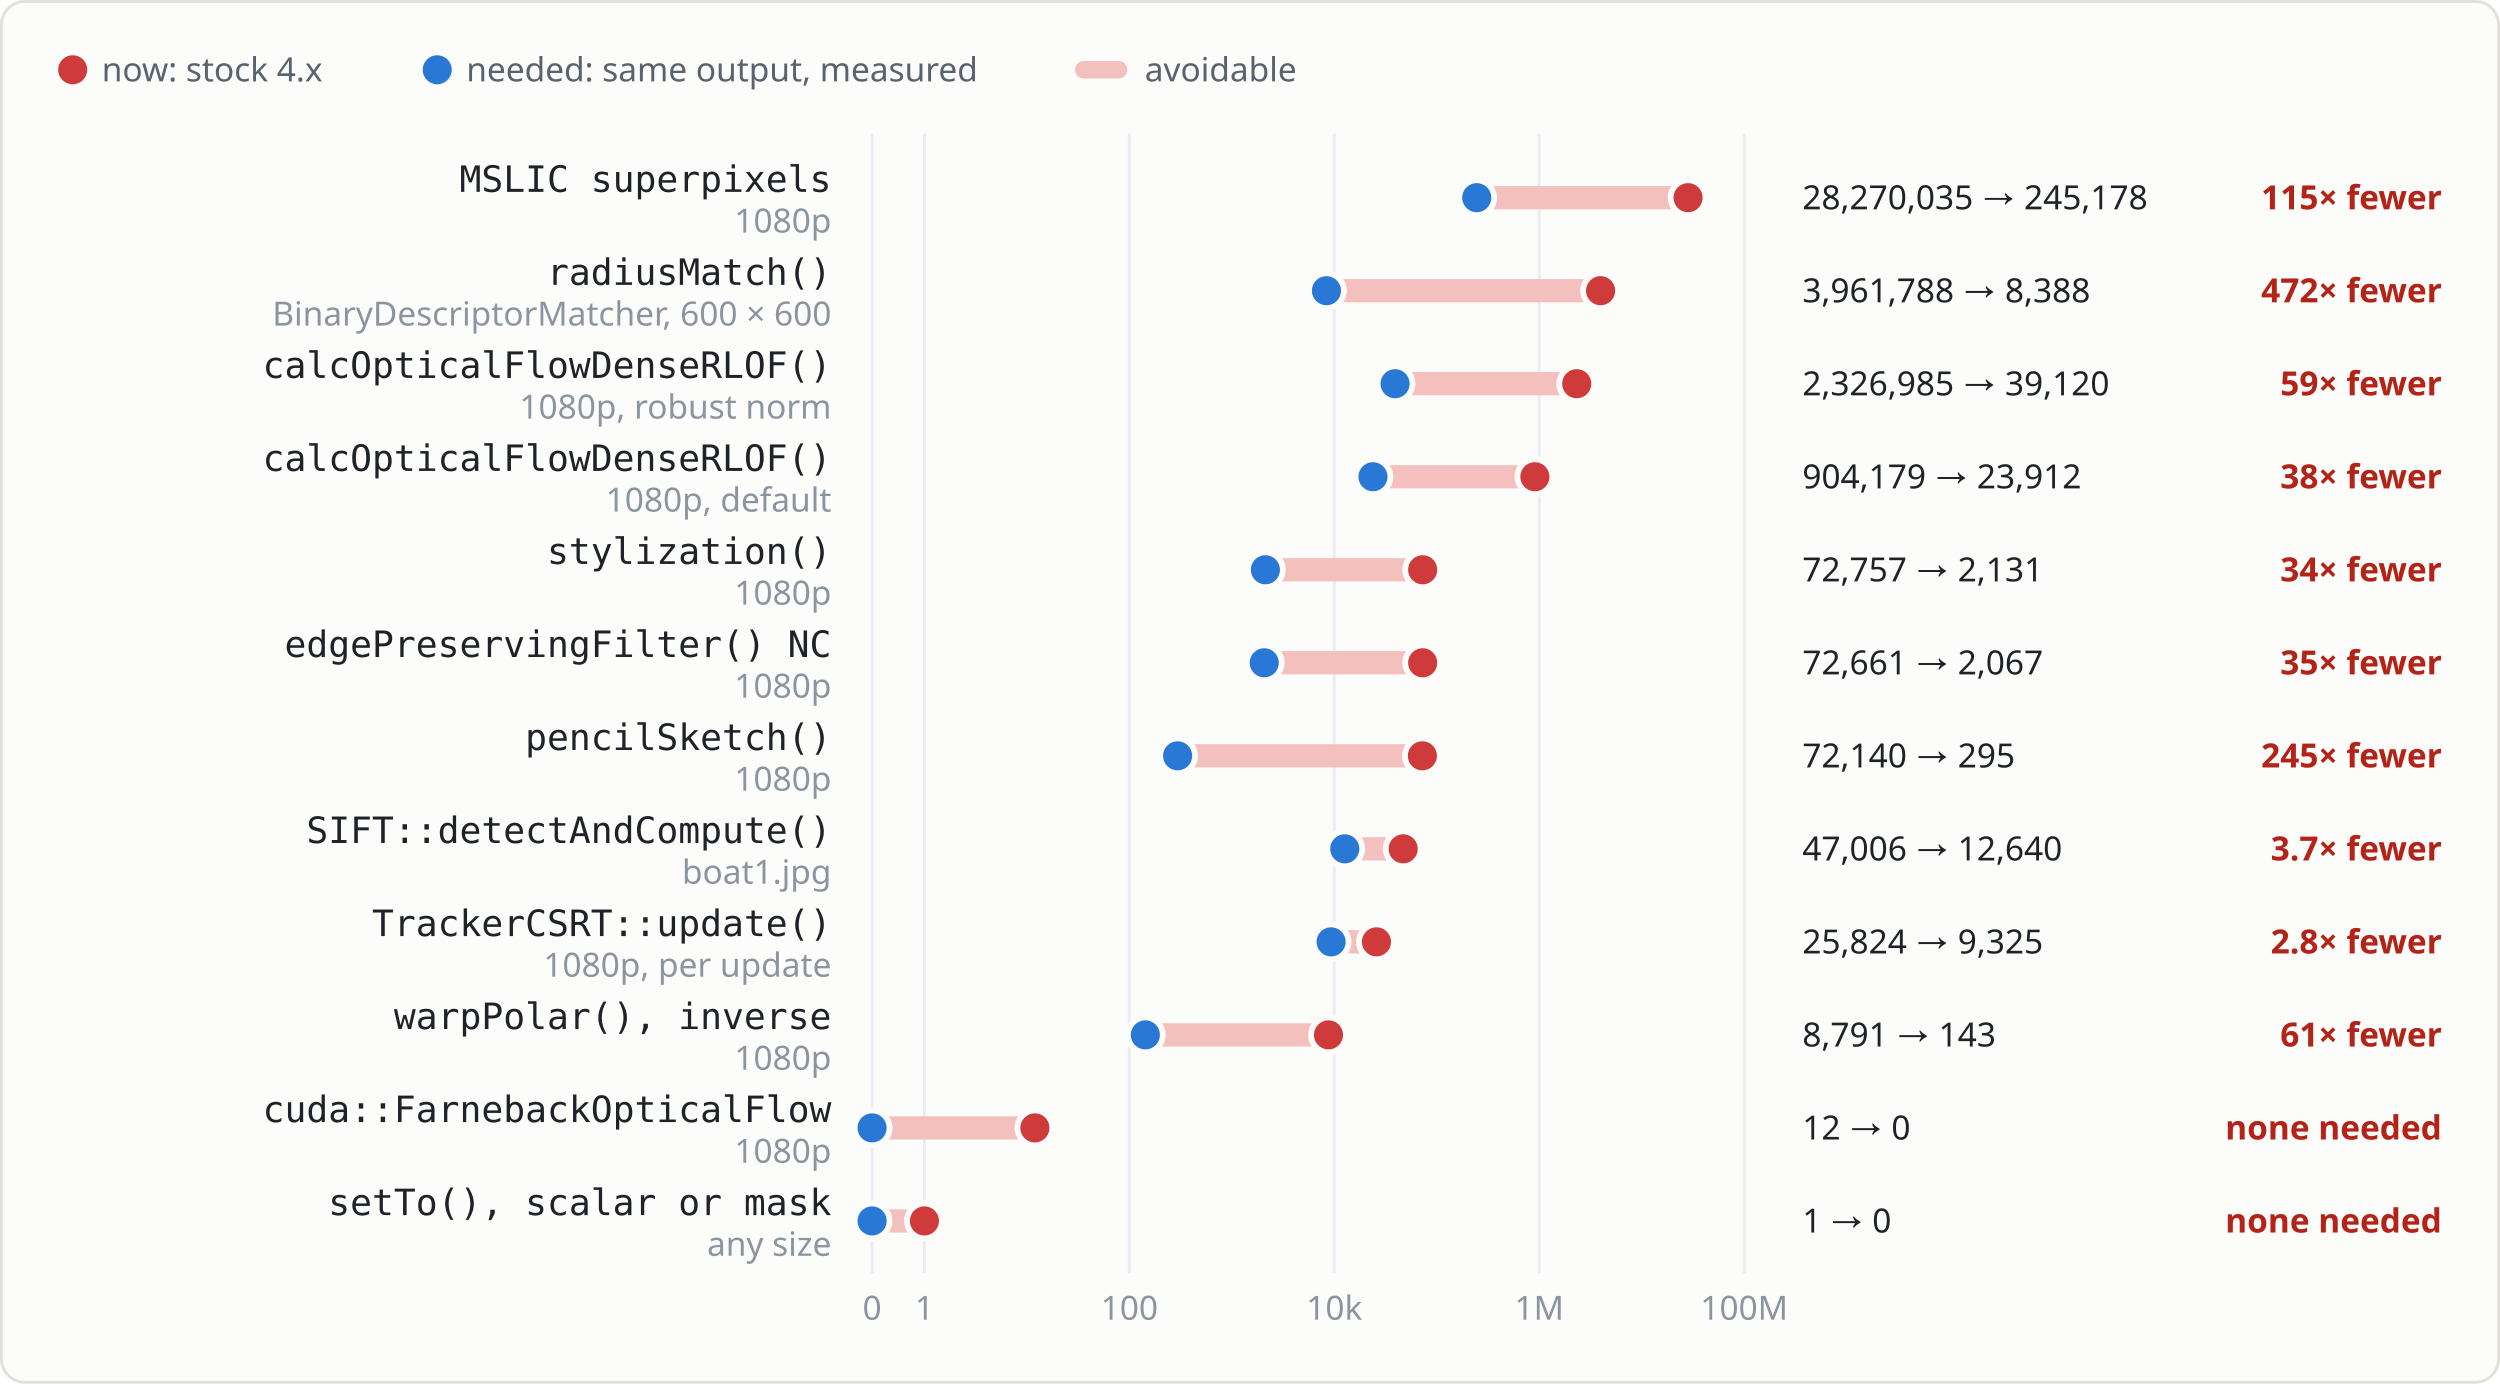
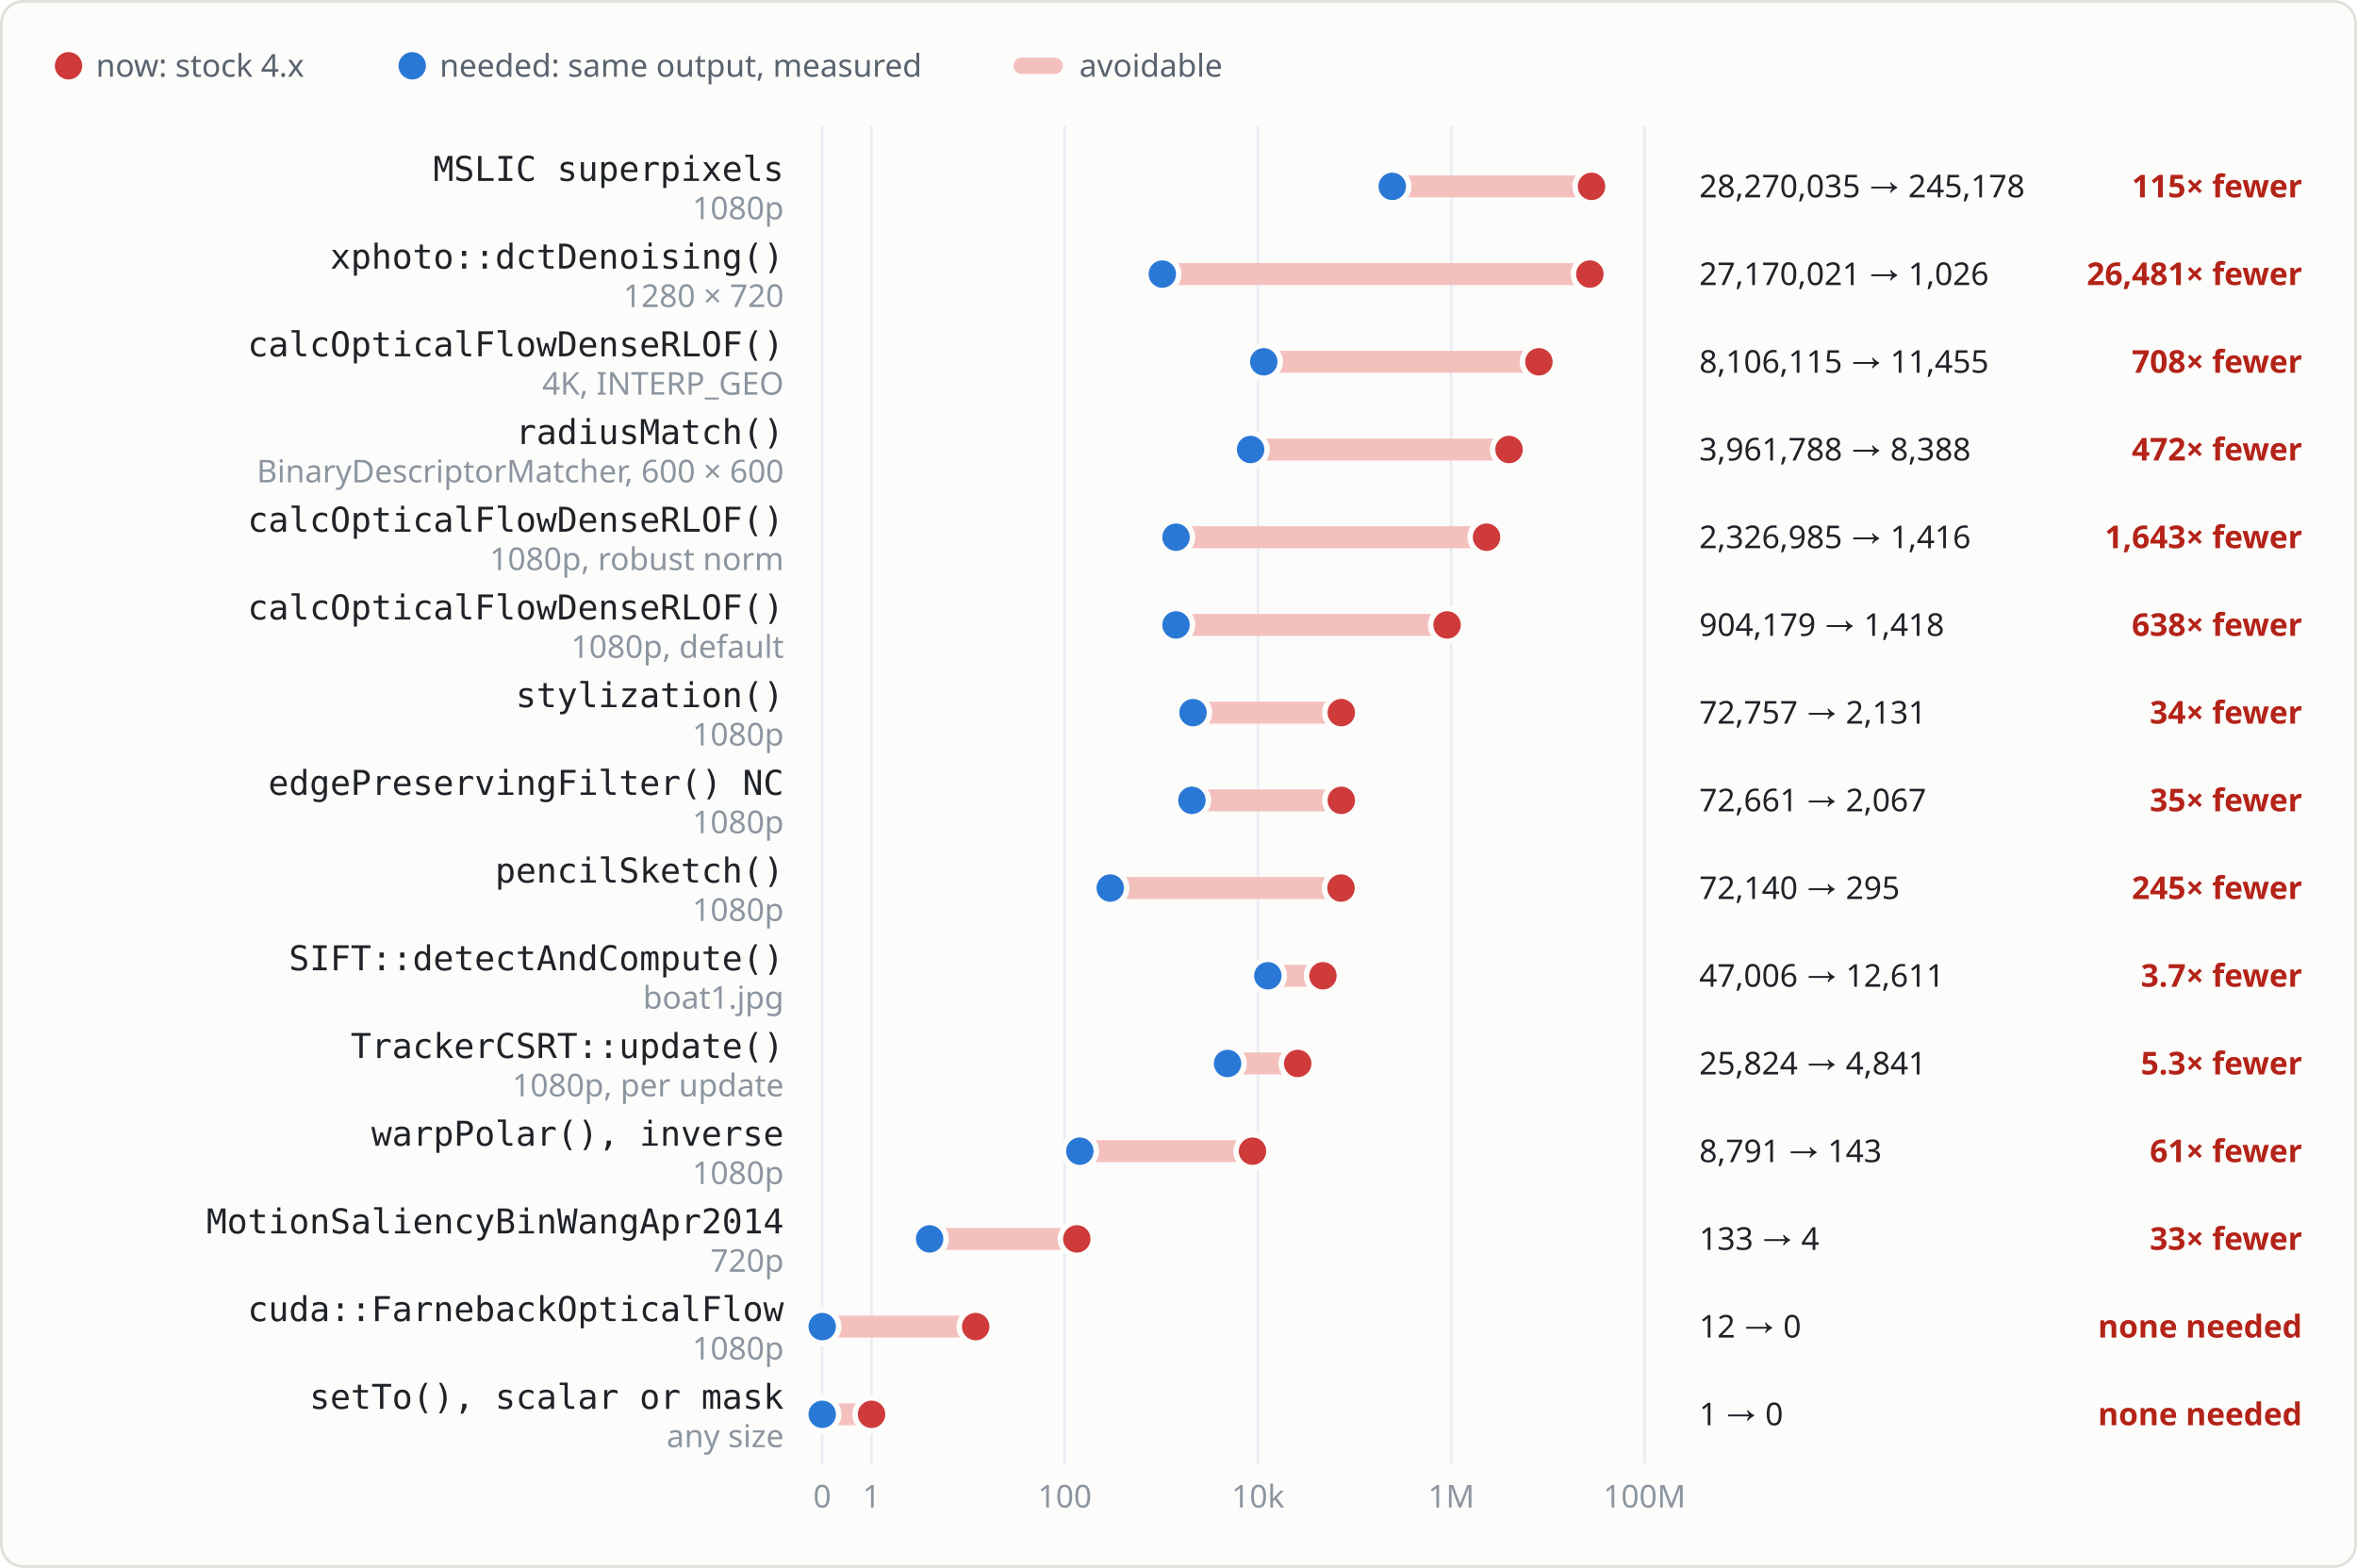
- <svg xmlns="http://www.w3.org/2000/svg" width="860" height="476" viewBox="0 0 860 476" role="img">
+ <svg xmlns="http://www.w3.org/2000/svg" width="860" height="572" viewBox="0 0 860 572" role="img">
  <style>.bg{fill:#fcfcfb;stroke:#e1e0d9}.ink{fill:#1f2328}.ink2{fill:#59636e}.muted{fill:#8c959f}.grid{stroke:#eaeef2}.axis{stroke:#d1d9e0}.need{fill:#2a78d6;stroke:#fcfcfb}.now{fill:#cf3a3a;stroke:#fcfcfb}.gap{stroke:#f4c0bd}.gapt{fill:#b42318}.sw-need{fill:#2a78d6}.sw-now{fill:#cf3a3a}.sw-gap{fill:#f4c0bd}@media (prefers-color-scheme: dark){.bg{fill:#151b23;stroke:#30363d}.ink{fill:#e6edf3}.ink2{fill:#9198a1}.muted{fill:#7d8590}.grid{stroke:#262c36}.axis{stroke:#3d444d}.need{fill:#4493f8;stroke:#151b23}.now{fill:#f05d5d;stroke:#151b23}.gap{stroke:#5c2a2a}.gapt{fill:#ff8a80}.sw-need{fill:#4493f8}.sw-now{fill:#f05d5d}.sw-gap{fill:#5c2a2a}}text{font-family:-apple-system, BlinkMacSystemFont, "Segoe UI", "Noto Sans", Helvetica, Arial, sans-serif;font-size:13px}.mono{font-family:ui-monospace, SFMono-Regular, "SF Mono", Menlo, Consolas, monospace;font-size:12.5px}.small{font-size:11.5px}.b{font-weight:600}.title{font-size:14px;font-weight:600}</style>
-   <rect class="bg" x="0.5" y="0.5" width="859" height="475" rx="8" />
+   <rect class="bg" x="0.5" y="0.5" width="859" height="571" rx="8" />
  <circle class="sw-now" cx="25" cy="24" r="5" />
  <text class="ink2 small" x="35.0" y="28.0" text-anchor="start">now: stock 4.x</text>
  <circle class="sw-need" cx="150.4" cy="24" r="5" />
  <text class="ink2 small" x="160.4" y="28.0" text-anchor="start">needed: same output, measured</text>
  <rect class="sw-gap" x="369.8" y="21" width="18" height="6" rx="3" />
  <text class="ink2 small" x="393.8" y="28.0" text-anchor="start">avoidable</text>
-   <line class="grid" x1="300.0" y1="46" x2="300.0" y2="438" stroke-width="1" />
-   <text class="muted small" x="300.0" y="454.0" text-anchor="middle">0</text>
-   <line class="grid" x1="318.0" y1="46" x2="318.0" y2="438" stroke-width="1" />
-   <text class="muted small" x="318.0" y="454.0" text-anchor="middle">1</text>
-   <line class="grid" x1="388.5" y1="46" x2="388.5" y2="438" stroke-width="1" />
-   <text class="muted small" x="388.5" y="454.0" text-anchor="middle">100</text>
-   <line class="grid" x1="459.0" y1="46" x2="459.0" y2="438" stroke-width="1" />
-   <text class="muted small" x="459.0" y="454.0" text-anchor="middle">10k</text>
-   <line class="grid" x1="529.5" y1="46" x2="529.5" y2="438" stroke-width="1" />
-   <text class="muted small" x="529.5" y="454.0" text-anchor="middle">1M</text>
-   <line class="grid" x1="600.0" y1="46" x2="600.0" y2="438" stroke-width="1" />
-   <text class="muted small" x="600.0" y="454.0" text-anchor="middle">100M</text>
+   <line class="grid" x1="300.0" y1="46" x2="300.0" y2="534" stroke-width="1" />
+   <text class="muted small" x="300.0" y="550.0" text-anchor="middle">0</text>
+   <line class="grid" x1="318.0" y1="46" x2="318.0" y2="534" stroke-width="1" />
+   <text class="muted small" x="318.0" y="550.0" text-anchor="middle">1</text>
+   <line class="grid" x1="388.5" y1="46" x2="388.5" y2="534" stroke-width="1" />
+   <text class="muted small" x="388.5" y="550.0" text-anchor="middle">100</text>
+   <line class="grid" x1="459.0" y1="46" x2="459.0" y2="534" stroke-width="1" />
+   <text class="muted small" x="459.0" y="550.0" text-anchor="middle">10k</text>
+   <line class="grid" x1="529.5" y1="46" x2="529.5" y2="534" stroke-width="1" />
+   <text class="muted small" x="529.5" y="550.0" text-anchor="middle">1M</text>
+   <line class="grid" x1="600.0" y1="46" x2="600.0" y2="534" stroke-width="1" />
+   <text class="muted small" x="600.0" y="550.0" text-anchor="middle">100M</text>
  <text class="mono ink" x="286.0" y="66.0" text-anchor="end">MSLIC superpixels</text>
  <text class="muted small" x="286.0" y="80.0" text-anchor="end">1080p</text>
  <line class="gap" x1="508.0" y1="68.0" x2="580.7" y2="68.0" stroke-width="8" stroke-linecap="round" />
  <circle class="need" cx="508.0" cy="68.0" r="6" stroke-width="2" />
  <circle class="now" cx="580.7" cy="68.0" r="6" stroke-width="2" />
  <text class="ink small" x="620.0" y="72.0" text-anchor="start">28,270,035 → 245,178</text>
  <text class="gapt small b" x="840.0" y="72.0" text-anchor="end">115× fewer</text>
-   <text class="mono ink" x="286.0" y="98.0" text-anchor="end">radiusMatch()</text>
-   <text class="muted small" x="286.0" y="112.0" text-anchor="end">BinaryDescriptorMatcher, 600 × 600</text>
-   <line class="gap" x1="456.3" y1="100.0" x2="550.6" y2="100.0" stroke-width="8" stroke-linecap="round" />
-   <circle class="need" cx="456.3" cy="100.0" r="6" stroke-width="2" />
-   <circle class="now" cx="550.6" cy="100.0" r="6" stroke-width="2" />
-   <text class="ink small" x="620.0" y="104.0" text-anchor="start">3,961,788 → 8,388</text>
-   <text class="gapt small b" x="840.0" y="104.0" text-anchor="end">472× fewer</text>
+   <text class="mono ink" x="286.0" y="98.0" text-anchor="end">xphoto::dctDenoising()</text>
+   <text class="muted small" x="286.0" y="112.0" text-anchor="end">1280 × 720</text>
+   <line class="gap" x1="424.1" y1="100.0" x2="580.1" y2="100.0" stroke-width="8" stroke-linecap="round" />
+   <circle class="need" cx="424.1" cy="100.0" r="6" stroke-width="2" />
+   <circle class="now" cx="580.1" cy="100.0" r="6" stroke-width="2" />
+   <text class="ink small" x="620.0" y="104.0" text-anchor="start">27,170,021 → 1,026</text>
+   <text class="gapt small b" x="840.0" y="104.0" text-anchor="end">26,481× fewer</text>
  <text class="mono ink" x="286.0" y="130.0" text-anchor="end">calcOpticalFlowDenseRLOF()</text>
-   <text class="muted small" x="286.0" y="144.0" text-anchor="end">1080p, robust norm</text>
-   <line class="gap" x1="479.9" y1="132.0" x2="542.4" y2="132.0" stroke-width="8" stroke-linecap="round" />
-   <circle class="need" cx="479.9" cy="132.0" r="6" stroke-width="2" />
-   <circle class="now" cx="542.4" cy="132.0" r="6" stroke-width="2" />
-   <text class="ink small" x="620.0" y="136.0" text-anchor="start">2,326,985 → 39,120</text>
-   <text class="gapt small b" x="840.0" y="136.0" text-anchor="end">59× fewer</text>
-   <text class="mono ink" x="286.0" y="162.0" text-anchor="end">calcOpticalFlowDenseRLOF()</text>
-   <text class="muted small" x="286.0" y="176.0" text-anchor="end">1080p, default</text>
-   <line class="gap" x1="472.3" y1="164.0" x2="528.0" y2="164.0" stroke-width="8" stroke-linecap="round" />
-   <circle class="need" cx="472.3" cy="164.0" r="6" stroke-width="2" />
-   <circle class="now" cx="528.0" cy="164.0" r="6" stroke-width="2" />
-   <text class="ink small" x="620.0" y="168.0" text-anchor="start">904,179 → 23,912</text>
-   <text class="gapt small b" x="840.0" y="168.0" text-anchor="end">38× fewer</text>
-   <text class="mono ink" x="286.0" y="194.0" text-anchor="end">stylization()</text>
-   <text class="muted small" x="286.0" y="208.0" text-anchor="end">1080p</text>
-   <line class="gap" x1="435.3" y1="196.0" x2="489.4" y2="196.0" stroke-width="8" stroke-linecap="round" />
-   <circle class="need" cx="435.3" cy="196.0" r="6" stroke-width="2" />
-   <circle class="now" cx="489.4" cy="196.0" r="6" stroke-width="2" />
-   <text class="ink small" x="620.0" y="200.0" text-anchor="start">72,757 → 2,131</text>
-   <text class="gapt small b" x="840.0" y="200.0" text-anchor="end">34× fewer</text>
-   <text class="mono ink" x="286.0" y="226.0" text-anchor="end">edgePreservingFilter() NC</text>
-   <text class="muted small" x="286.0" y="240.0" text-anchor="end">1080p</text>
-   <line class="gap" x1="434.9" y1="228.0" x2="489.4" y2="228.0" stroke-width="8" stroke-linecap="round" />
-   <circle class="need" cx="434.9" cy="228.0" r="6" stroke-width="2" />
-   <circle class="now" cx="489.4" cy="228.0" r="6" stroke-width="2" />
-   <text class="ink small" x="620.0" y="232.0" text-anchor="start">72,661 → 2,067</text>
-   <text class="gapt small b" x="840.0" y="232.0" text-anchor="end">35× fewer</text>
-   <text class="mono ink" x="286.0" y="258.0" text-anchor="end">pencilSketch()</text>
+   <text class="muted small" x="286.0" y="144.0" text-anchor="end">4K, INTERP_GEO</text>
+   <line class="gap" x1="461.1" y1="132.0" x2="561.5" y2="132.0" stroke-width="8" stroke-linecap="round" />
+   <circle class="need" cx="461.1" cy="132.0" r="6" stroke-width="2" />
+   <circle class="now" cx="561.5" cy="132.0" r="6" stroke-width="2" />
+   <text class="ink small" x="620.0" y="136.0" text-anchor="start">8,106,115 → 11,455</text>
+   <text class="gapt small b" x="840.0" y="136.0" text-anchor="end">708× fewer</text>
+   <text class="mono ink" x="286.0" y="162.0" text-anchor="end">radiusMatch()</text>
+   <text class="muted small" x="286.0" y="176.0" text-anchor="end">BinaryDescriptorMatcher, 600 × 600</text>
+   <line class="gap" x1="456.3" y1="164.0" x2="550.6" y2="164.0" stroke-width="8" stroke-linecap="round" />
+   <circle class="need" cx="456.3" cy="164.0" r="6" stroke-width="2" />
+   <circle class="now" cx="550.6" cy="164.0" r="6" stroke-width="2" />
+   <text class="ink small" x="620.0" y="168.0" text-anchor="start">3,961,788 → 8,388</text>
+   <text class="gapt small b" x="840.0" y="168.0" text-anchor="end">472× fewer</text>
+   <text class="mono ink" x="286.0" y="194.0" text-anchor="end">calcOpticalFlowDenseRLOF()</text>
+   <text class="muted small" x="286.0" y="208.0" text-anchor="end">1080p, robust norm</text>
+   <line class="gap" x1="429.1" y1="196.0" x2="542.4" y2="196.0" stroke-width="8" stroke-linecap="round" />
+   <circle class="need" cx="429.1" cy="196.0" r="6" stroke-width="2" />
+   <circle class="now" cx="542.4" cy="196.0" r="6" stroke-width="2" />
+   <text class="ink small" x="620.0" y="200.0" text-anchor="start">2,326,985 → 1,416</text>
+   <text class="gapt small b" x="840.0" y="200.0" text-anchor="end">1,643× fewer</text>
+   <text class="mono ink" x="286.0" y="226.0" text-anchor="end">calcOpticalFlowDenseRLOF()</text>
+   <text class="muted small" x="286.0" y="240.0" text-anchor="end">1080p, default</text>
+   <line class="gap" x1="429.1" y1="228.0" x2="528.0" y2="228.0" stroke-width="8" stroke-linecap="round" />
+   <circle class="need" cx="429.1" cy="228.0" r="6" stroke-width="2" />
+   <circle class="now" cx="528.0" cy="228.0" r="6" stroke-width="2" />
+   <text class="ink small" x="620.0" y="232.0" text-anchor="start">904,179 → 1,418</text>
+   <text class="gapt small b" x="840.0" y="232.0" text-anchor="end">638× fewer</text>
+   <text class="mono ink" x="286.0" y="258.0" text-anchor="end">stylization()</text>
  <text class="muted small" x="286.0" y="272.0" text-anchor="end">1080p</text>
-   <line class="gap" x1="405.1" y1="260.0" x2="489.3" y2="260.0" stroke-width="8" stroke-linecap="round" />
-   <circle class="need" cx="405.1" cy="260.0" r="6" stroke-width="2" />
-   <circle class="now" cx="489.3" cy="260.0" r="6" stroke-width="2" />
-   <text class="ink small" x="620.0" y="264.0" text-anchor="start">72,140 → 295</text>
-   <text class="gapt small b" x="840.0" y="264.0" text-anchor="end">245× fewer</text>
-   <text class="mono ink" x="286.0" y="290.0" text-anchor="end">SIFT::detectAndCompute()</text>
-   <text class="muted small" x="286.0" y="304.0" text-anchor="end">boat1.jpg</text>
-   <line class="gap" x1="462.6" y1="292.0" x2="482.7" y2="292.0" stroke-width="8" stroke-linecap="round" />
-   <circle class="need" cx="462.6" cy="292.0" r="6" stroke-width="2" />
-   <circle class="now" cx="482.7" cy="292.0" r="6" stroke-width="2" />
-   <text class="ink small" x="620.0" y="296.0" text-anchor="start">47,006 → 12,640</text>
-   <text class="gapt small b" x="840.0" y="296.0" text-anchor="end">3.7× fewer</text>
-   <text class="mono ink" x="286.0" y="322.0" text-anchor="end">TrackerCSRT::update()</text>
-   <text class="muted small" x="286.0" y="336.0" text-anchor="end">1080p, per update</text>
-   <line class="gap" x1="457.9" y1="324.0" x2="473.5" y2="324.0" stroke-width="8" stroke-linecap="round" />
-   <circle class="need" cx="457.9" cy="324.0" r="6" stroke-width="2" />
-   <circle class="now" cx="473.5" cy="324.0" r="6" stroke-width="2" />
-   <text class="ink small" x="620.0" y="328.0" text-anchor="start">25,824 → 9,325</text>
-   <text class="gapt small b" x="840.0" y="328.0" text-anchor="end">2.8× fewer</text>
-   <text class="mono ink" x="286.0" y="354.0" text-anchor="end">warpPolar(), inverse</text>
-   <text class="muted small" x="286.0" y="368.0" text-anchor="end">1080p</text>
-   <line class="gap" x1="394.0" y1="356.0" x2="457.0" y2="356.0" stroke-width="8" stroke-linecap="round" />
-   <circle class="need" cx="394.0" cy="356.0" r="6" stroke-width="2" />
-   <circle class="now" cx="457.0" cy="356.0" r="6" stroke-width="2" />
-   <text class="ink small" x="620.0" y="360.0" text-anchor="start">8,791 → 143</text>
-   <text class="gapt small b" x="840.0" y="360.0" text-anchor="end">61× fewer</text>
-   <text class="mono ink" x="286.0" y="386.0" text-anchor="end">cuda::FarnebackOpticalFlow</text>
-   <text class="muted small" x="286.0" y="400.0" text-anchor="end">1080p</text>
-   <line class="gap" x1="300.0" y1="388.0" x2="356.0" y2="388.0" stroke-width="8" stroke-linecap="round" />
-   <circle class="need" cx="300.0" cy="388.0" r="6" stroke-width="2" />
-   <circle class="now" cx="356.0" cy="388.0" r="6" stroke-width="2" />
-   <text class="ink small" x="620.0" y="392.0" text-anchor="start">12 → 0</text>
-   <text class="gapt small b" x="840.0" y="392.0" text-anchor="end">none needed</text>
-   <text class="mono ink" x="286.0" y="418.0" text-anchor="end">setTo(), scalar or mask</text>
-   <text class="muted small" x="286.0" y="432.0" text-anchor="end">any size</text>
-   <line class="gap" x1="300.0" y1="420.0" x2="318.0" y2="420.0" stroke-width="8" stroke-linecap="round" />
-   <circle class="need" cx="300.0" cy="420.0" r="6" stroke-width="2" />
-   <circle class="now" cx="318.0" cy="420.0" r="6" stroke-width="2" />
-   <text class="ink small" x="620.0" y="424.0" text-anchor="start">1 → 0</text>
-   <text class="gapt small b" x="840.0" y="424.0" text-anchor="end">none needed</text>
+   <line class="gap" x1="435.3" y1="260.0" x2="489.4" y2="260.0" stroke-width="8" stroke-linecap="round" />
+   <circle class="need" cx="435.3" cy="260.0" r="6" stroke-width="2" />
+   <circle class="now" cx="489.4" cy="260.0" r="6" stroke-width="2" />
+   <text class="ink small" x="620.0" y="264.0" text-anchor="start">72,757 → 2,131</text>
+   <text class="gapt small b" x="840.0" y="264.0" text-anchor="end">34× fewer</text>
+   <text class="mono ink" x="286.0" y="290.0" text-anchor="end">edgePreservingFilter() NC</text>
+   <text class="muted small" x="286.0" y="304.0" text-anchor="end">1080p</text>
+   <line class="gap" x1="434.9" y1="292.0" x2="489.4" y2="292.0" stroke-width="8" stroke-linecap="round" />
+   <circle class="need" cx="434.9" cy="292.0" r="6" stroke-width="2" />
+   <circle class="now" cx="489.4" cy="292.0" r="6" stroke-width="2" />
+   <text class="ink small" x="620.0" y="296.0" text-anchor="start">72,661 → 2,067</text>
+   <text class="gapt small b" x="840.0" y="296.0" text-anchor="end">35× fewer</text>
+   <text class="mono ink" x="286.0" y="322.0" text-anchor="end">pencilSketch()</text>
+   <text class="muted small" x="286.0" y="336.0" text-anchor="end">1080p</text>
+   <line class="gap" x1="405.1" y1="324.0" x2="489.3" y2="324.0" stroke-width="8" stroke-linecap="round" />
+   <circle class="need" cx="405.1" cy="324.0" r="6" stroke-width="2" />
+   <circle class="now" cx="489.3" cy="324.0" r="6" stroke-width="2" />
+   <text class="ink small" x="620.0" y="328.0" text-anchor="start">72,140 → 295</text>
+   <text class="gapt small b" x="840.0" y="328.0" text-anchor="end">245× fewer</text>
+   <text class="mono ink" x="286.0" y="354.0" text-anchor="end">SIFT::detectAndCompute()</text>
+   <text class="muted small" x="286.0" y="368.0" text-anchor="end">boat1.jpg</text>
+   <line class="gap" x1="462.6" y1="356.0" x2="482.7" y2="356.0" stroke-width="8" stroke-linecap="round" />
+   <circle class="need" cx="462.6" cy="356.0" r="6" stroke-width="2" />
+   <circle class="now" cx="482.7" cy="356.0" r="6" stroke-width="2" />
+   <text class="ink small" x="620.0" y="360.0" text-anchor="start">47,006 → 12,611</text>
+   <text class="gapt small b" x="840.0" y="360.0" text-anchor="end">3.7× fewer</text>
+   <text class="mono ink" x="286.0" y="386.0" text-anchor="end">TrackerCSRT::update()</text>
+   <text class="muted small" x="286.0" y="400.0" text-anchor="end">1080p, per update</text>
+   <line class="gap" x1="447.9" y1="388.0" x2="473.5" y2="388.0" stroke-width="8" stroke-linecap="round" />
+   <circle class="need" cx="447.9" cy="388.0" r="6" stroke-width="2" />
+   <circle class="now" cx="473.5" cy="388.0" r="6" stroke-width="2" />
+   <text class="ink small" x="620.0" y="392.0" text-anchor="start">25,824 → 4,841</text>
+   <text class="gapt small b" x="840.0" y="392.0" text-anchor="end">5.3× fewer</text>
+   <text class="mono ink" x="286.0" y="418.0" text-anchor="end">warpPolar(), inverse</text>
+   <text class="muted small" x="286.0" y="432.0" text-anchor="end">1080p</text>
+   <line class="gap" x1="394.0" y1="420.0" x2="457.0" y2="420.0" stroke-width="8" stroke-linecap="round" />
+   <circle class="need" cx="394.0" cy="420.0" r="6" stroke-width="2" />
+   <circle class="now" cx="457.0" cy="420.0" r="6" stroke-width="2" />
+   <text class="ink small" x="620.0" y="424.0" text-anchor="start">8,791 → 143</text>
+   <text class="gapt small b" x="840.0" y="424.0" text-anchor="end">61× fewer</text>
+   <text class="mono ink" x="286.0" y="450.0" text-anchor="end">MotionSaliencyBinWangApr2014</text>
+   <text class="muted small" x="286.0" y="464.0" text-anchor="end">720p</text>
+   <line class="gap" x1="339.2" y1="452.0" x2="392.9" y2="452.0" stroke-width="8" stroke-linecap="round" />
+   <circle class="need" cx="339.2" cy="452.0" r="6" stroke-width="2" />
+   <circle class="now" cx="392.9" cy="452.0" r="6" stroke-width="2" />
+   <text class="ink small" x="620.0" y="456.0" text-anchor="start">133 → 4</text>
+   <text class="gapt small b" x="840.0" y="456.0" text-anchor="end">33× fewer</text>
+   <text class="mono ink" x="286.0" y="482.0" text-anchor="end">cuda::FarnebackOpticalFlow</text>
+   <text class="muted small" x="286.0" y="496.0" text-anchor="end">1080p</text>
+   <line class="gap" x1="300.0" y1="484.0" x2="356.0" y2="484.0" stroke-width="8" stroke-linecap="round" />
+   <circle class="need" cx="300.0" cy="484.0" r="6" stroke-width="2" />
+   <circle class="now" cx="356.0" cy="484.0" r="6" stroke-width="2" />
+   <text class="ink small" x="620.0" y="488.0" text-anchor="start">12 → 0</text>
+   <text class="gapt small b" x="840.0" y="488.0" text-anchor="end">none needed</text>
+   <text class="mono ink" x="286.0" y="514.0" text-anchor="end">setTo(), scalar or mask</text>
+   <text class="muted small" x="286.0" y="528.0" text-anchor="end">any size</text>
+   <line class="gap" x1="300.0" y1="516.0" x2="318.0" y2="516.0" stroke-width="8" stroke-linecap="round" />
+   <circle class="need" cx="300.0" cy="516.0" r="6" stroke-width="2" />
+   <circle class="now" cx="318.0" cy="516.0" r="6" stroke-width="2" />
+   <text class="ink small" x="620.0" y="520.0" text-anchor="start">1 → 0</text>
+   <text class="gapt small b" x="840.0" y="520.0" text-anchor="end">none needed</text>
</svg>
